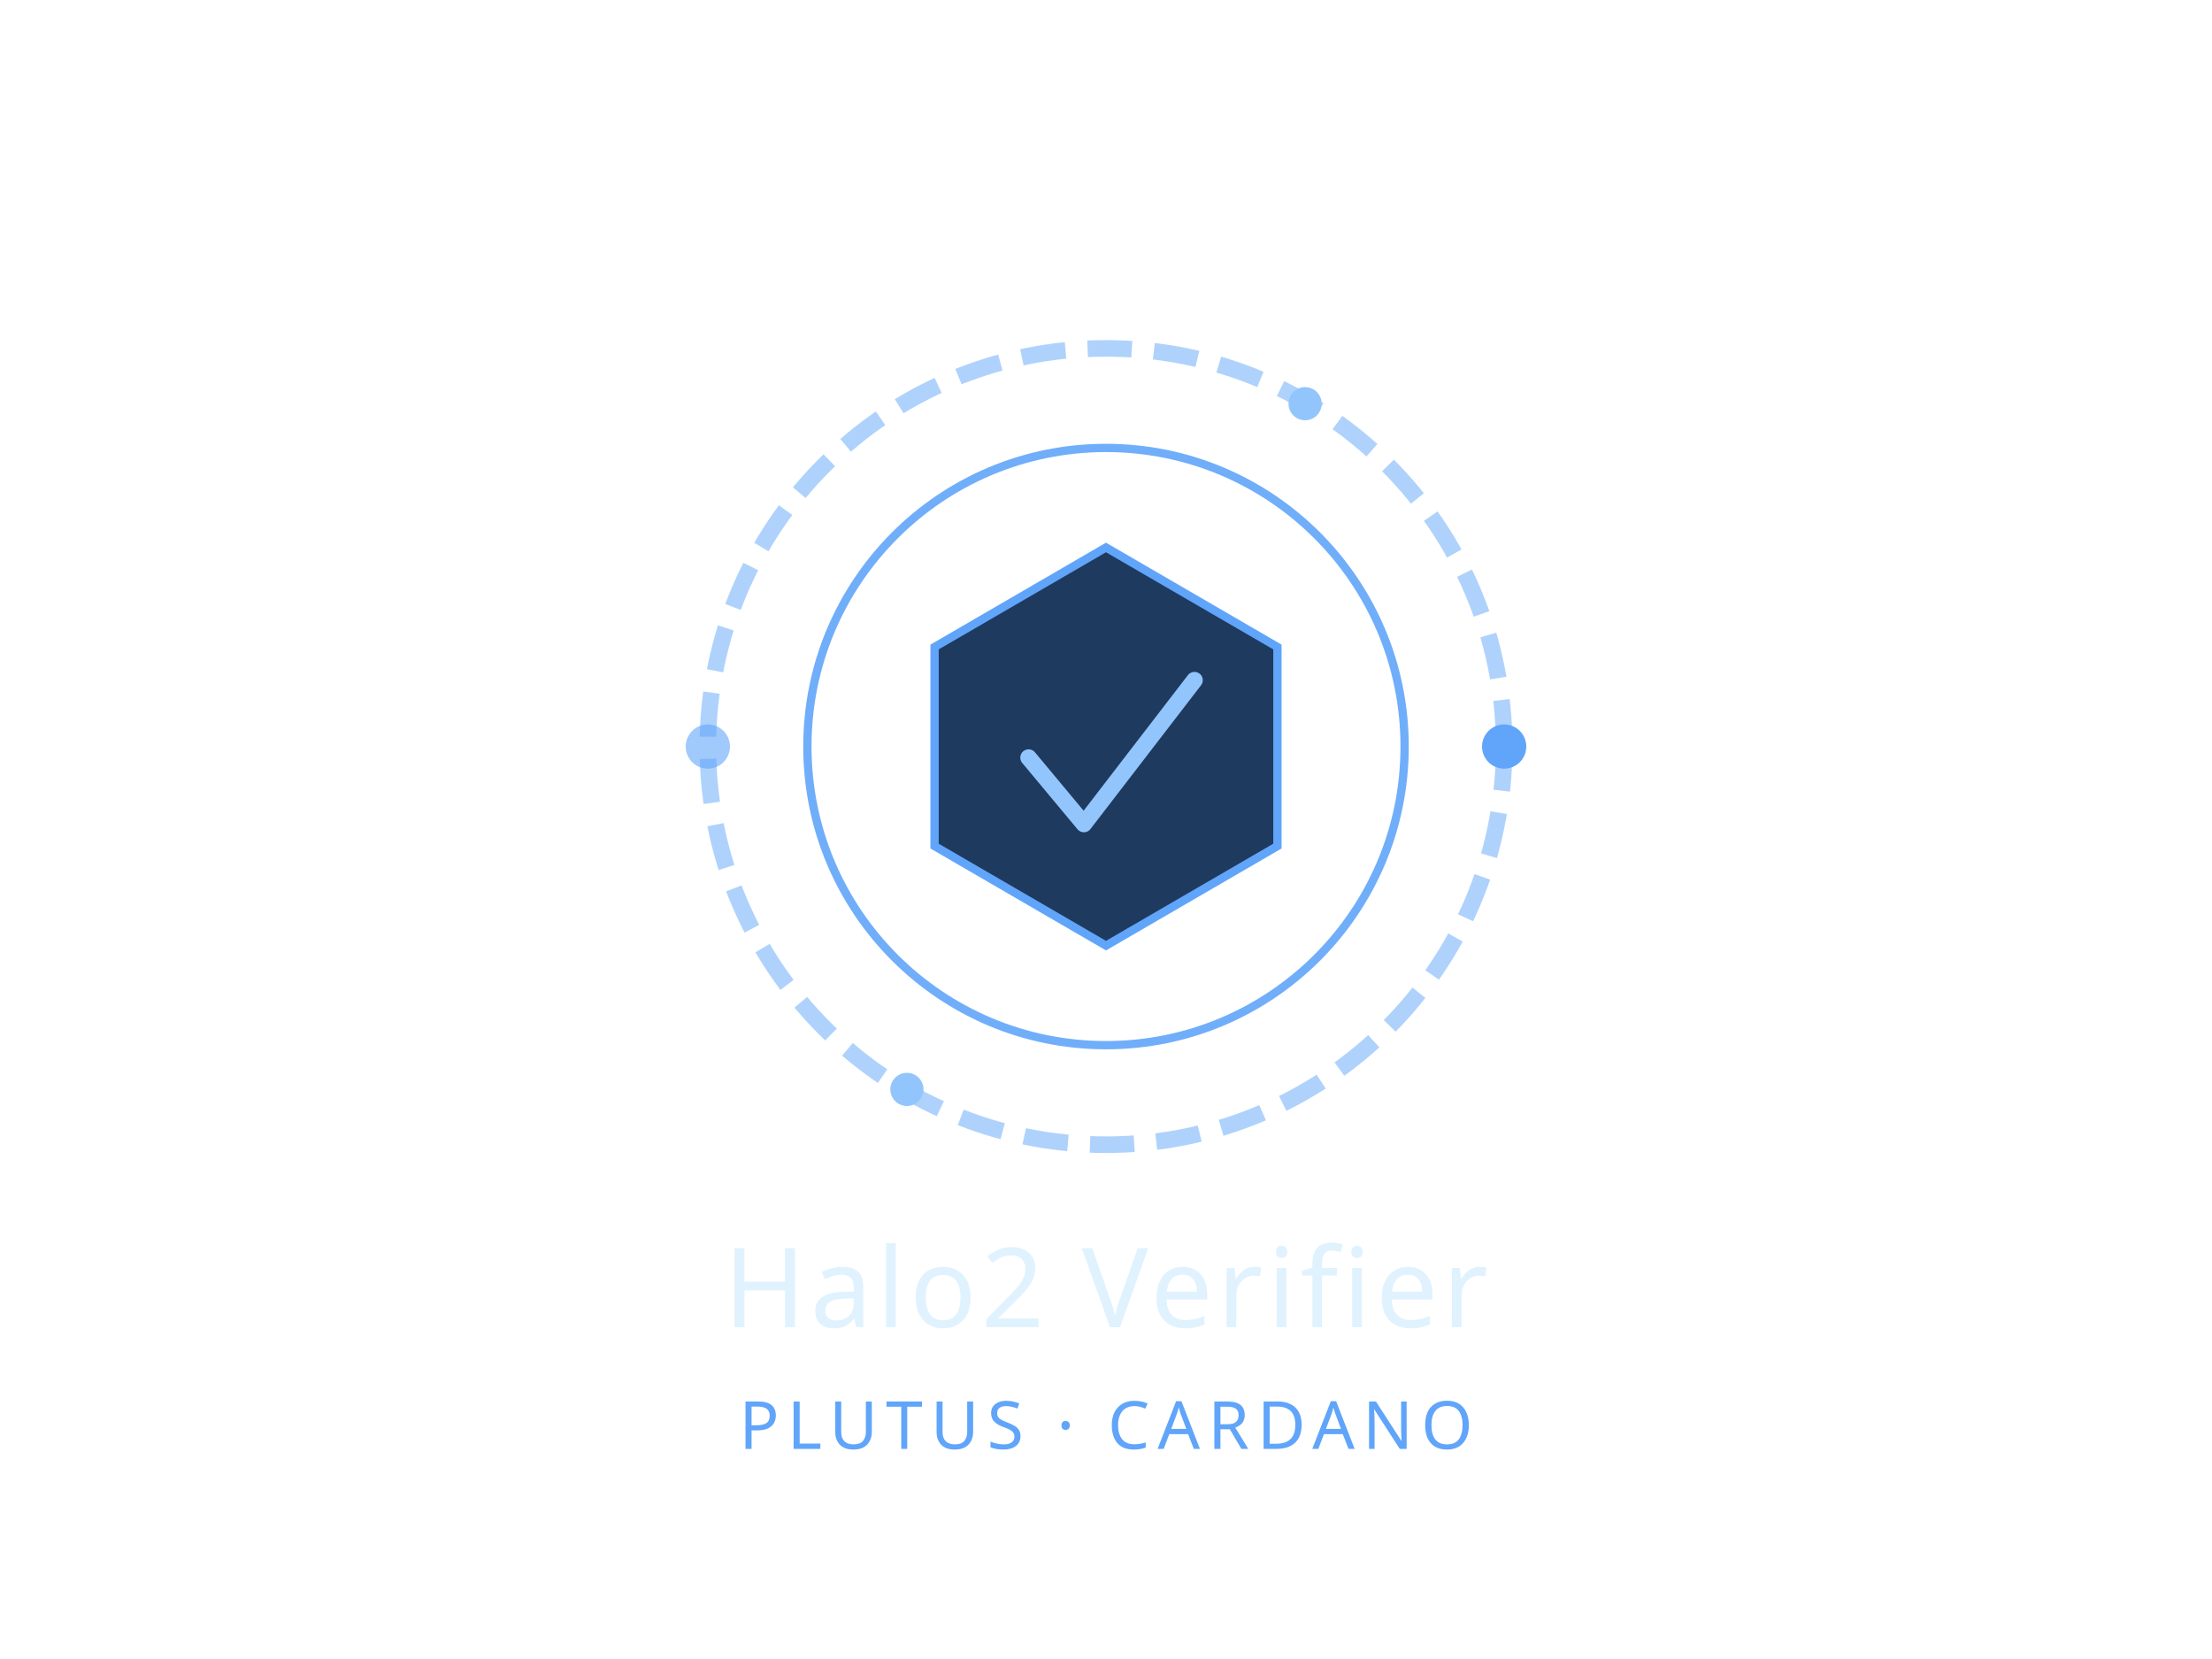
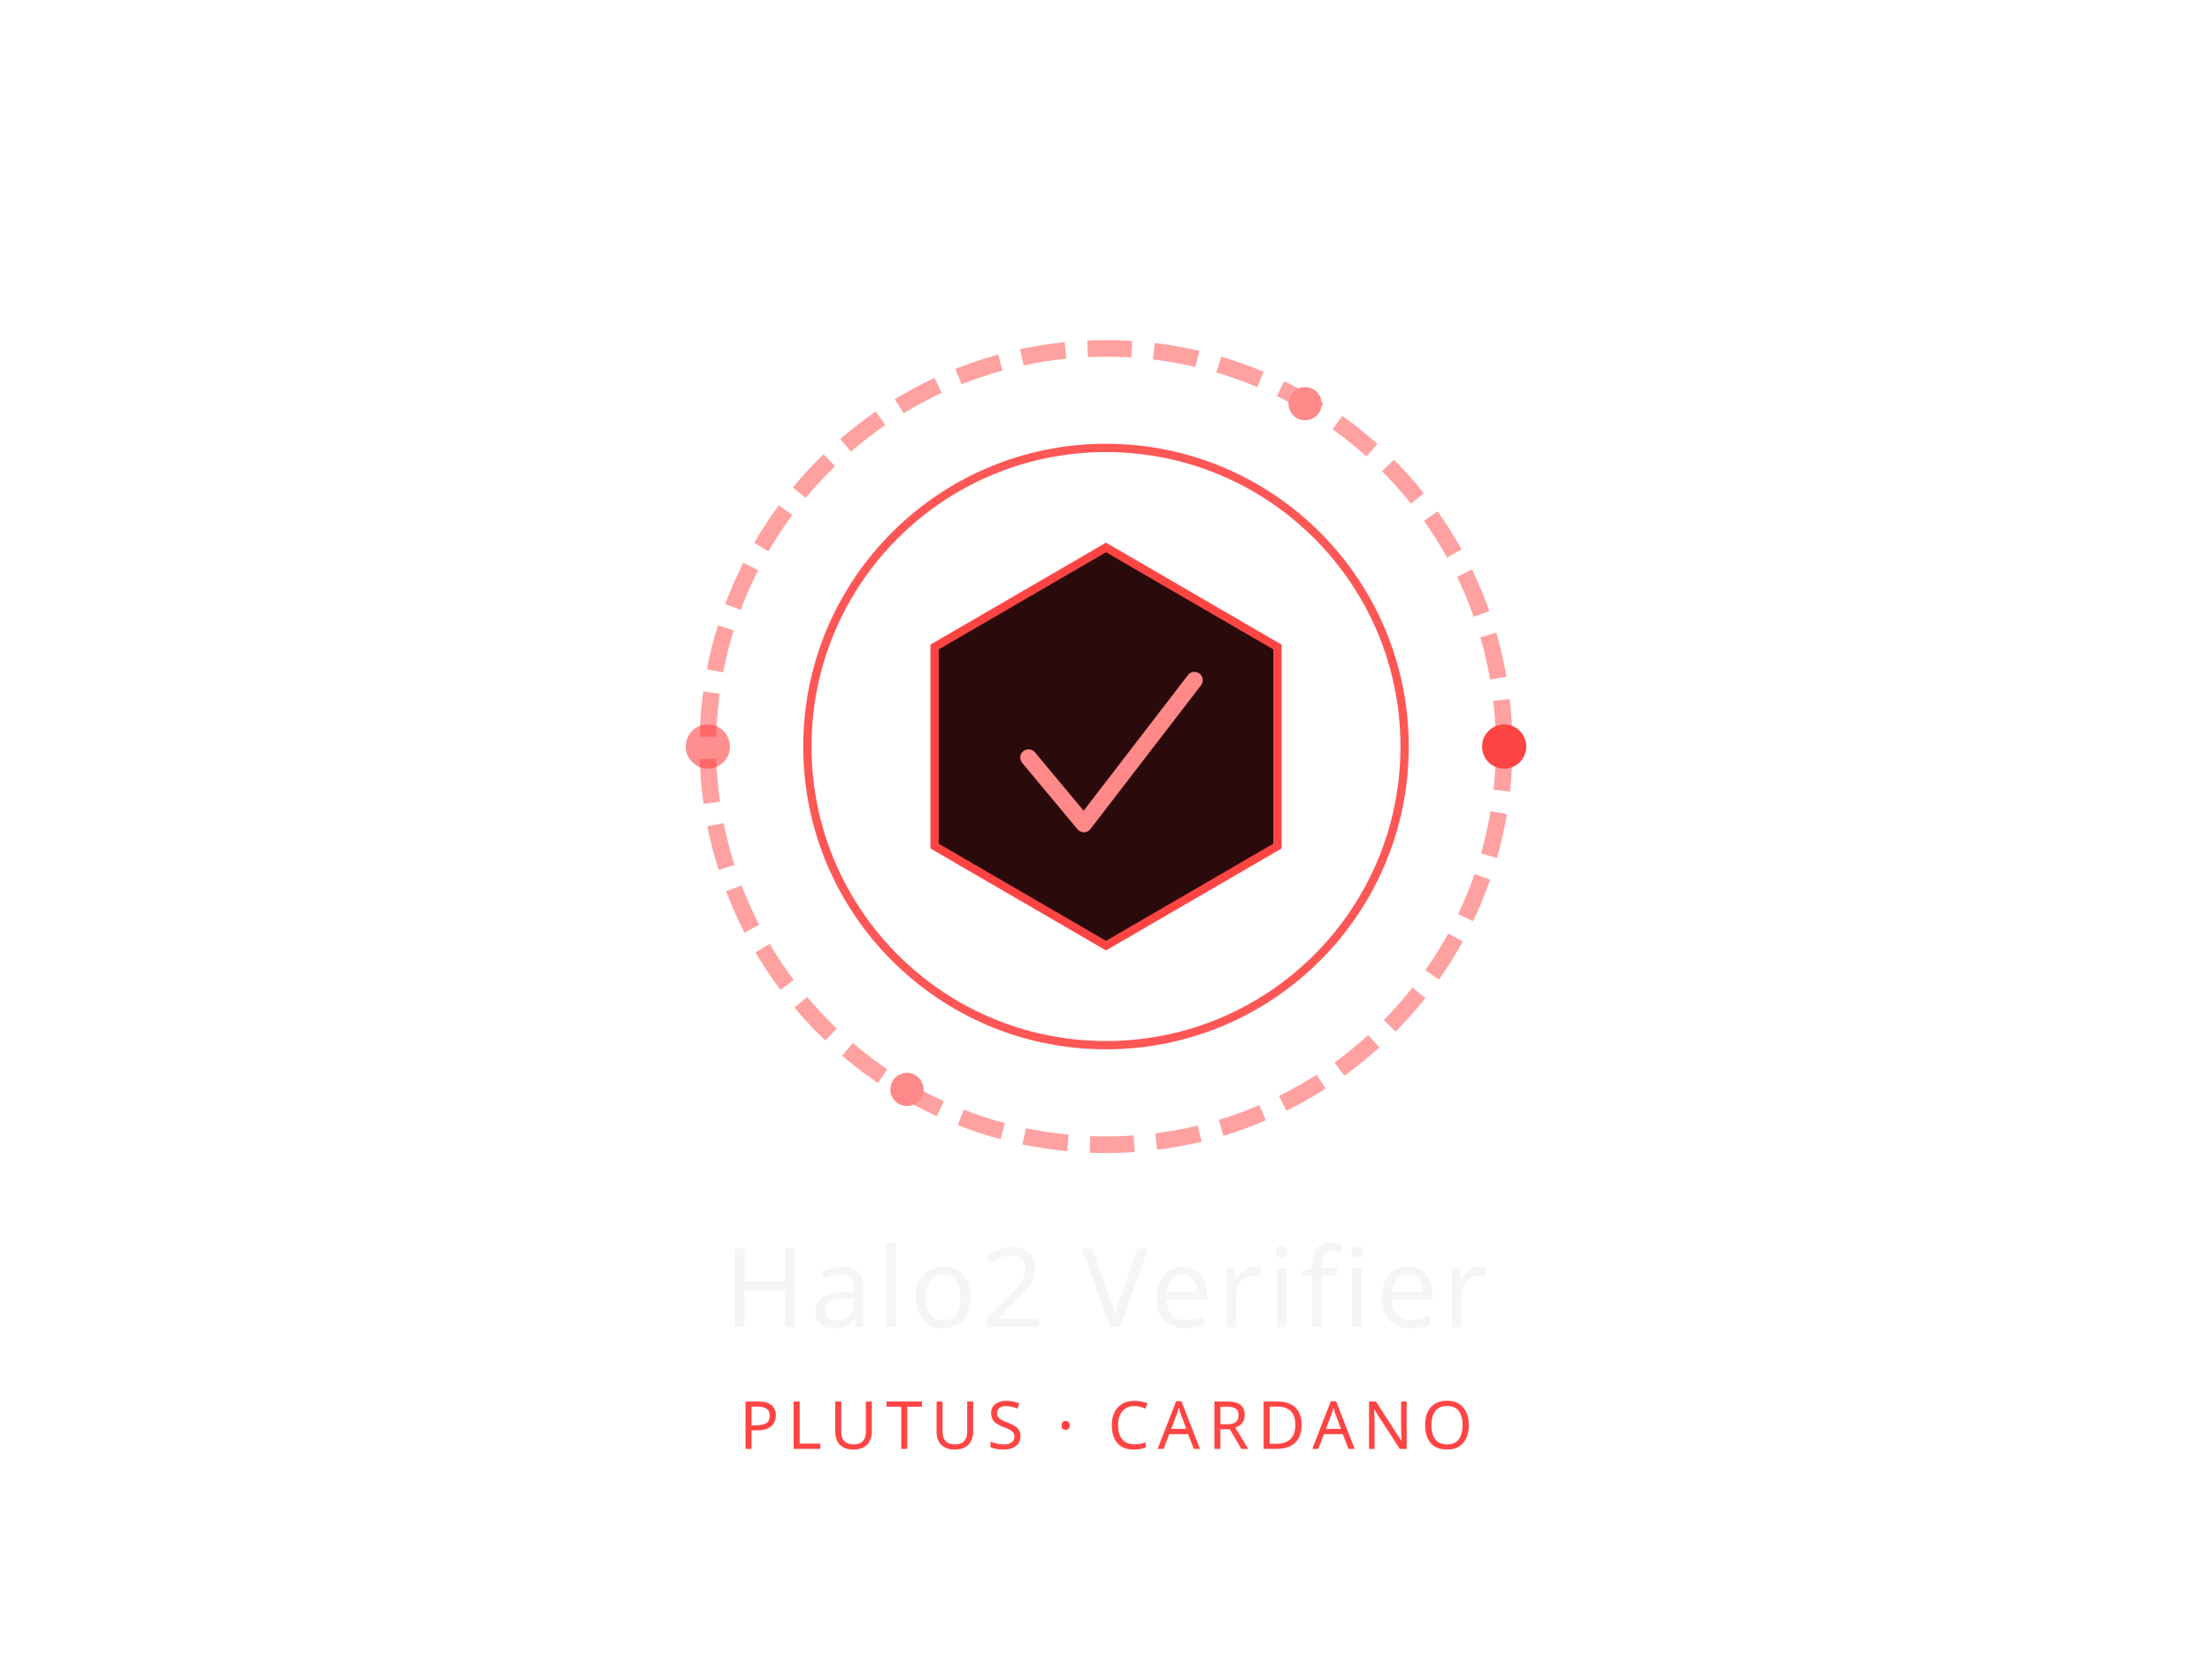
<svg xmlns="http://www.w3.org/2000/svg" width="400" height="300" viewBox="0 0 400 300">
  <g transform="translate(200, 135)">
    <g>
      <animateTransform attributeName="transform" type="rotate" from="0" to="360" dur="12s" repeatCount="indefinite" />
-       <circle cx="0" cy="0" r="72" fill="none" stroke="#60a5fa" stroke-width="3" stroke-dasharray="8 4" opacity="0.5" />
-       <circle cx="72" cy="0" r="4" fill="#60a5fa" />
-       <circle cx="-72" cy="0" r="4" fill="#60a5fa" opacity="0.6" />
-       <circle cx="36" cy="-62" r="3" fill="#93c5fd" />
-       <circle cx="-36" cy="62" r="3" fill="#93c5fd" />
+       <circle cx="0" cy="0" r="72" fill="none" stroke="#ff4444" stroke-width="3" stroke-dasharray="8 4" opacity="0.5" />
+       <circle cx="72" cy="0" r="4" fill="#ff4444" />
+       <circle cx="-72" cy="0" r="4" fill="#ff4444" opacity="0.6" />
+       <circle cx="36" cy="-62" r="3" fill="#ff8888" />
+       <circle cx="-36" cy="62" r="3" fill="#ff8888" />
    </g>
-     <circle cx="0" cy="0" r="54" fill="none" stroke="#60a5fa" stroke-width="1.5" opacity="0.9" />
-     <polygon points="0,-36 31,-18 31,18 0,36 -31,18 -31,-18" fill="#1e3a5f" stroke="#60a5fa" stroke-width="1.5" />
-     <polyline points="-14,2 -4,14 16,-12" fill="none" stroke="#93c5fd" stroke-width="3" stroke-linecap="round" stroke-linejoin="round" />
+     <circle cx="0" cy="0" r="54" fill="none" stroke="#ff4444" stroke-width="1.5" opacity="0.9" />
+     <polygon points="0,-36 31,-18 31,18 0,36 -31,18 -31,-18" fill="#2a0a0a" stroke="#ff4444" stroke-width="1.5" />
+     <polyline points="-14,2 -4,14 16,-12" fill="none" stroke="#ff8888" stroke-width="3" stroke-linecap="round" stroke-linejoin="round" />
  </g>
-   <text x="200" y="240" text-anchor="middle" font-family="sans-serif" font-weight="500" font-size="20" letter-spacing="0.04em" fill="#e0f2fe">Halo2 Verifier</text>
-   <text x="200" y="262" text-anchor="middle" font-family="sans-serif" font-size="12" letter-spacing="0.12em" fill="#60a5fa">PLUTUS · CARDANO</text>
+   <text x="200" y="240" text-anchor="middle" font-family="sans-serif" font-weight="500" font-size="20" letter-spacing="0.04em" fill="#f5f5f5">Halo2 Verifier</text>
+   <text x="200" y="262" text-anchor="middle" font-family="sans-serif" font-size="12" letter-spacing="0.12em" fill="#ff4444">PLUTUS · CARDANO</text>
</svg>
